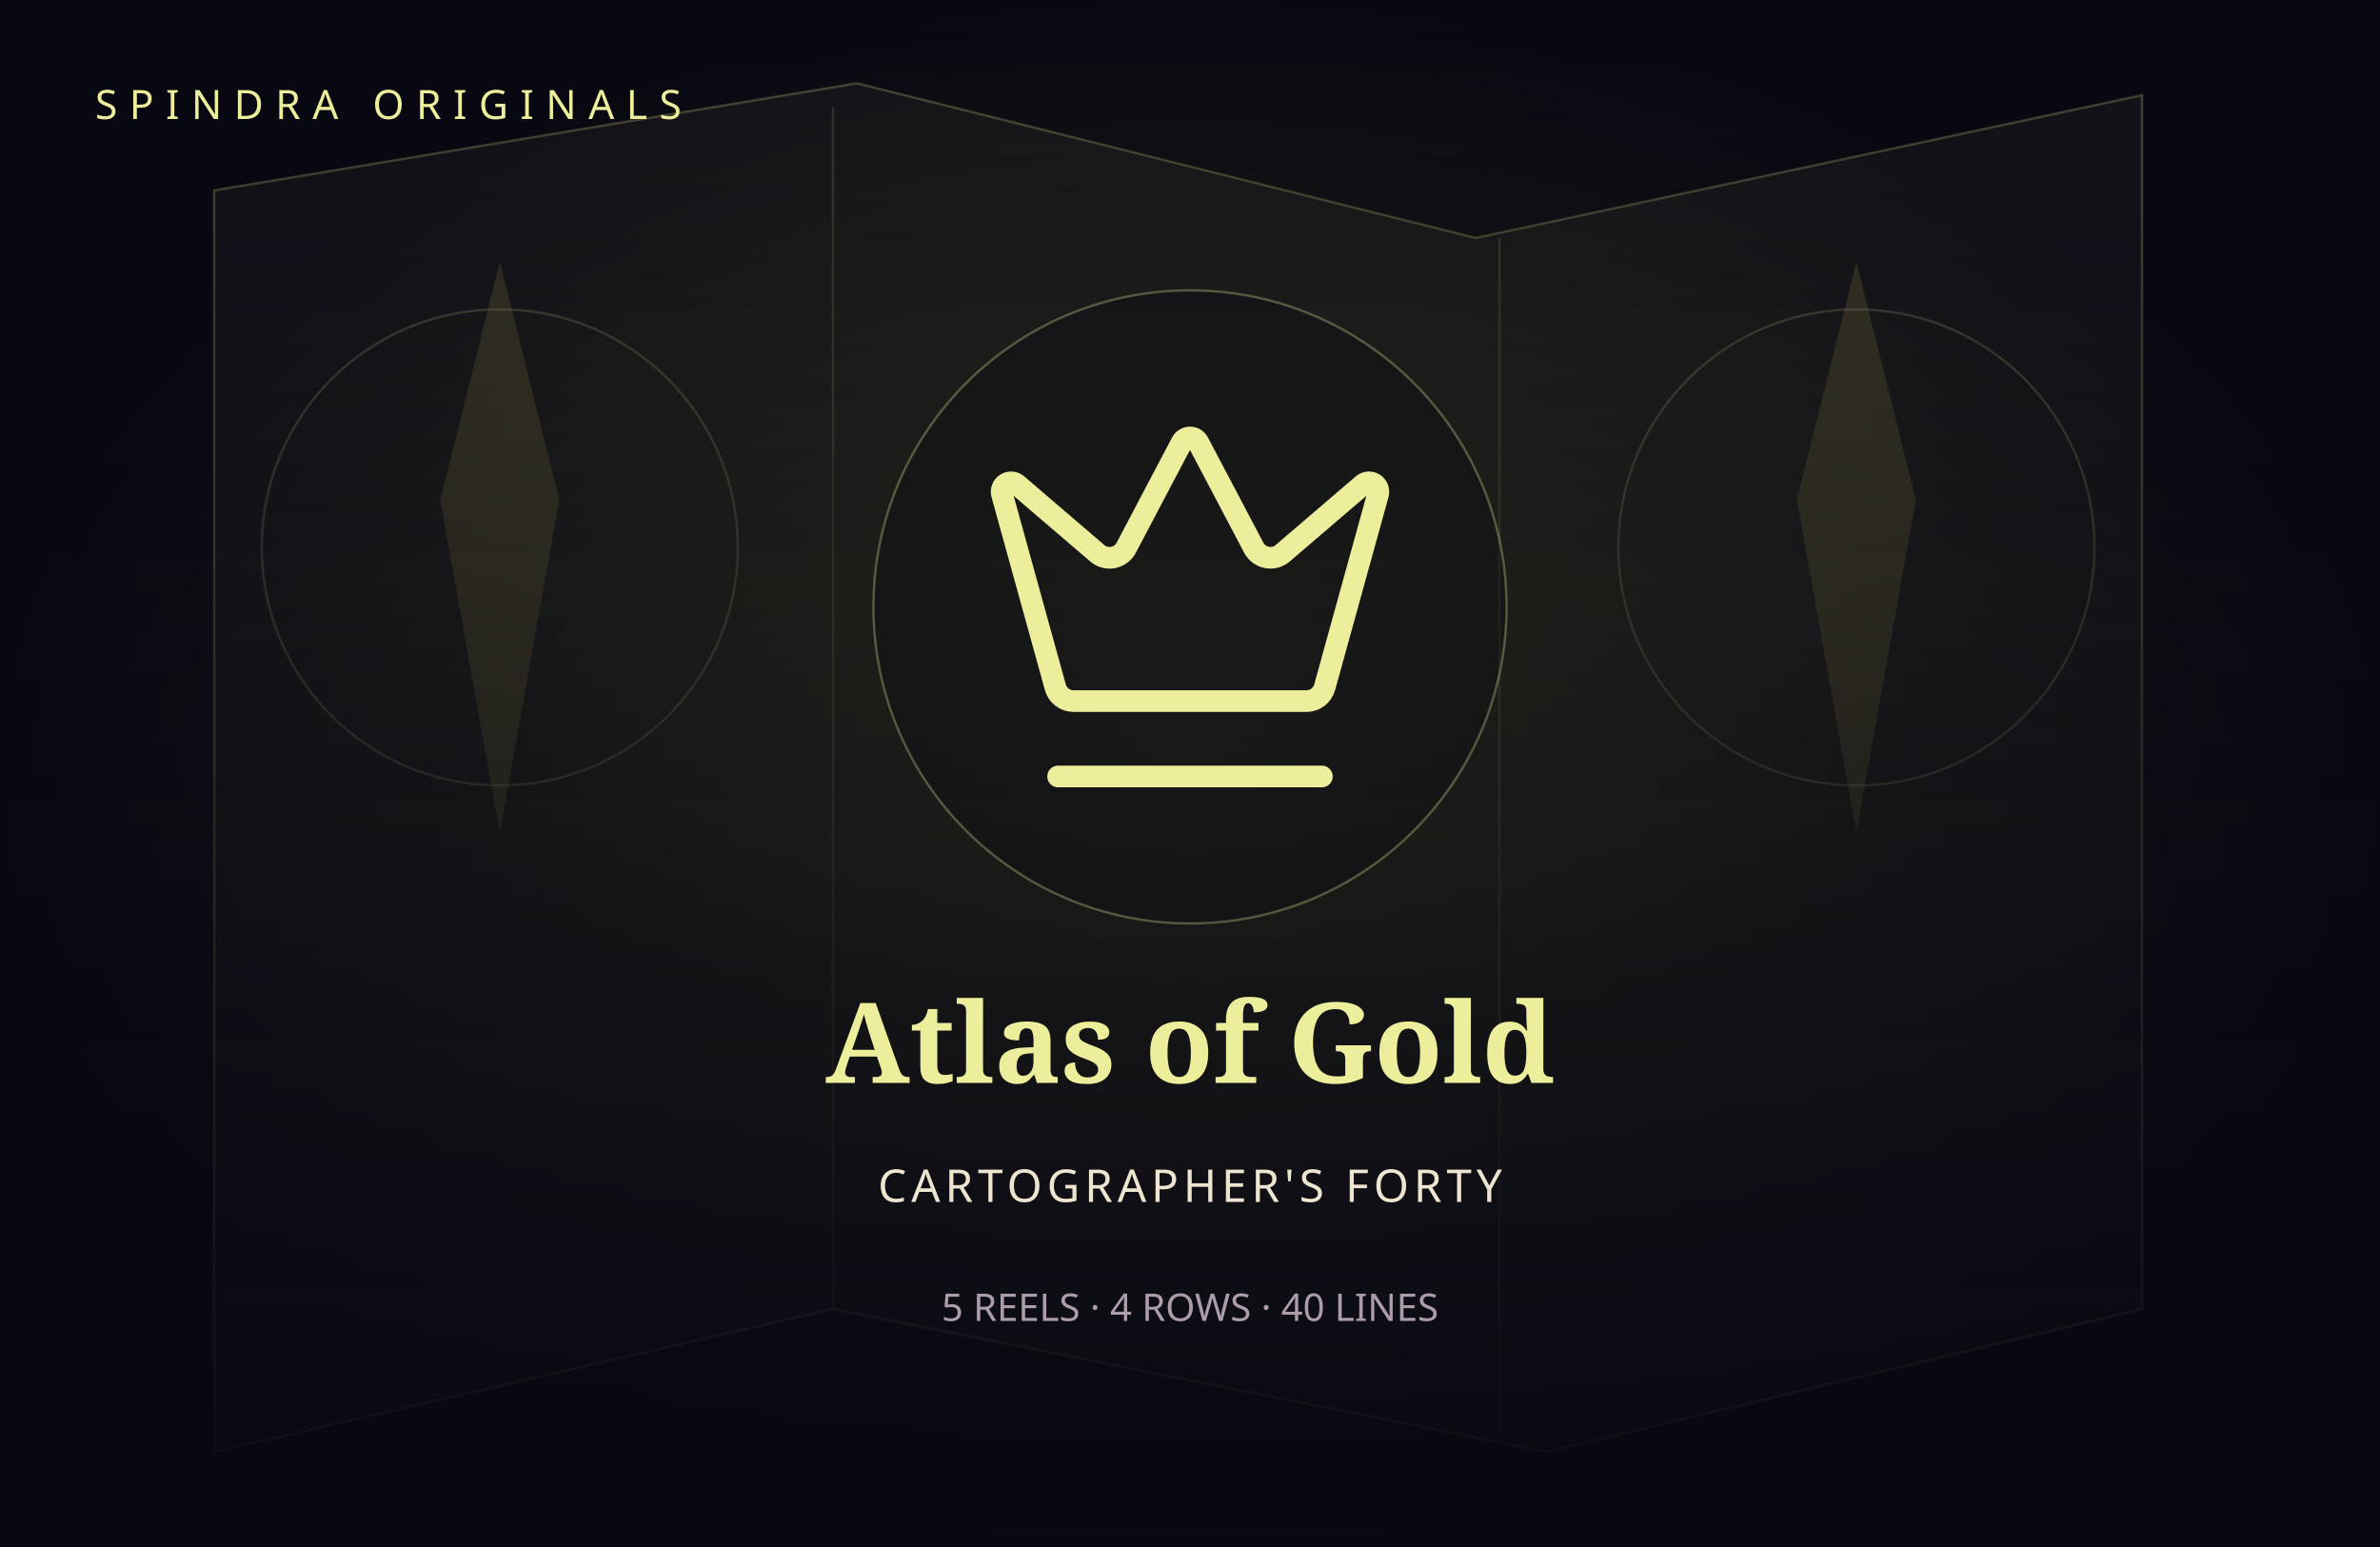
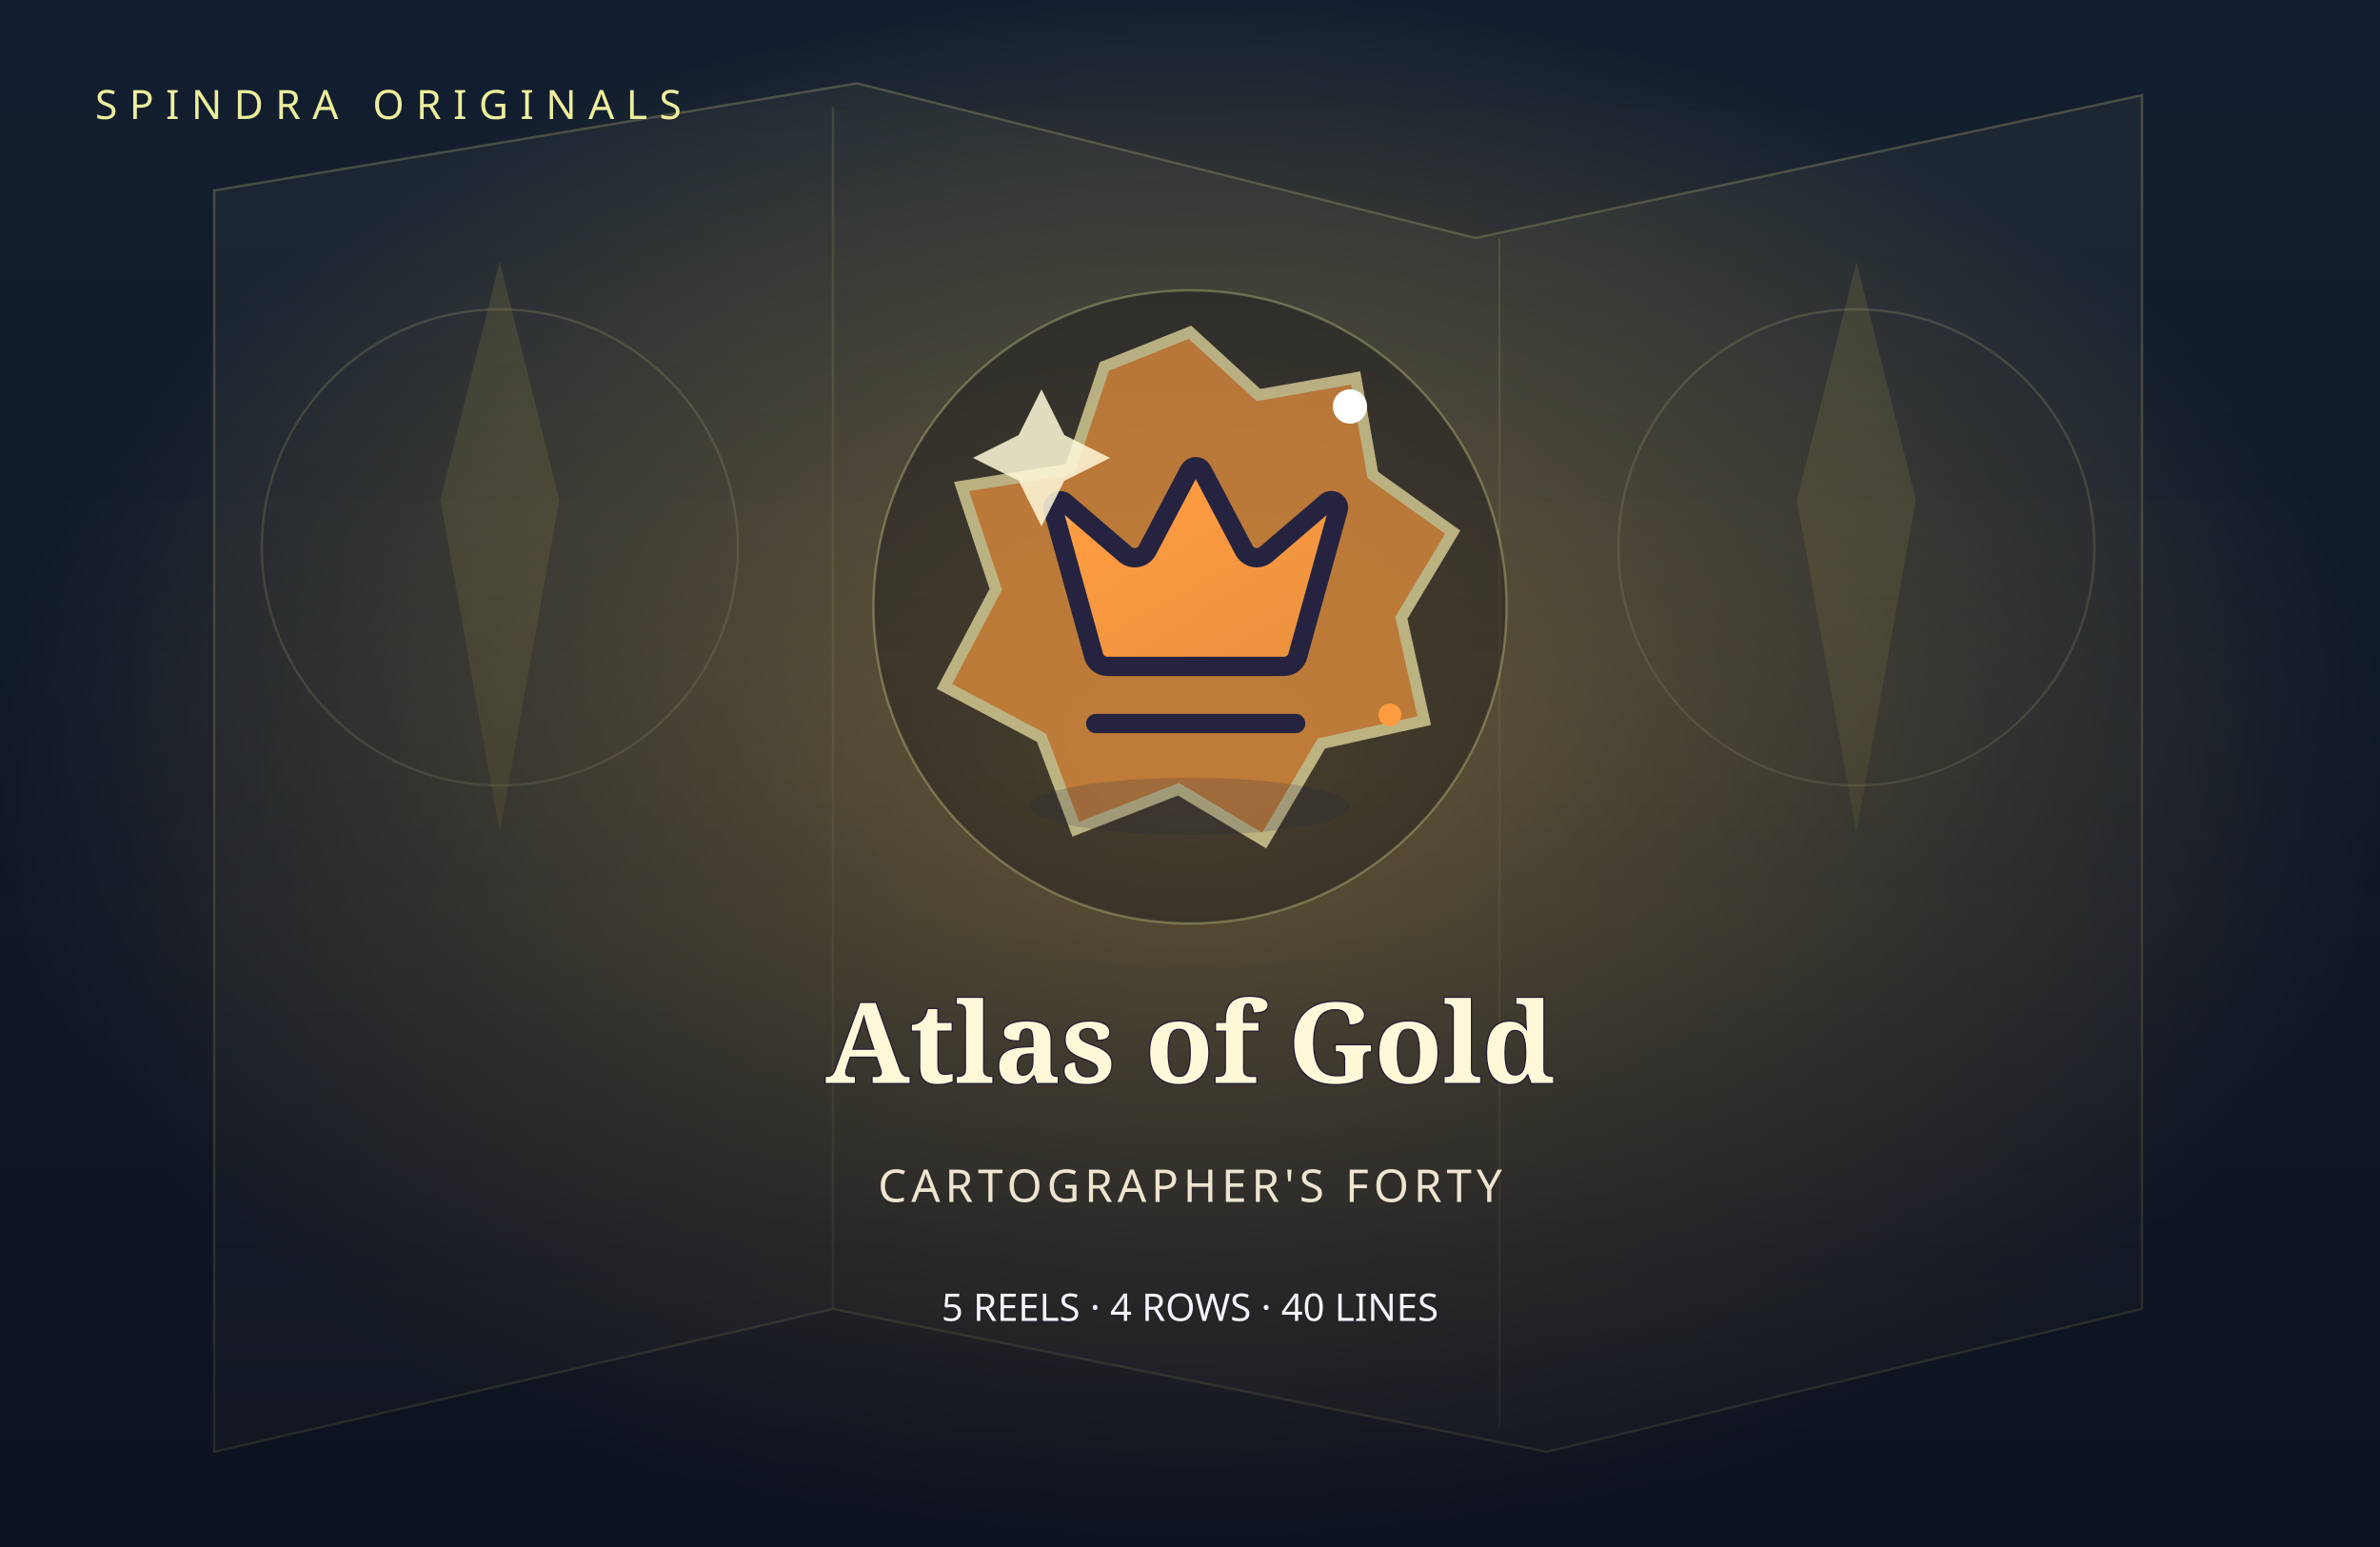
<svg xmlns="http://www.w3.org/2000/svg" width="1000" height="650" viewBox="0 0 1000 650">
  <defs>
    <radialGradient id="bg">
-       <stop stop-color="#30321b" />
-       <stop offset="1" stop-color="#080812" />
+       <stop stop-color="#a68c4e" />
+       <stop offset="1" stop-color="#152336" />
    </radialGradient>
    <linearGradient id="shade" x2="0" y2="1">
      <stop stop-color="#080812" stop-opacity=".15" />
-       <stop offset="1" stop-color="#080812" stop-opacity=".95" />
+       <stop offset="1" stop-color="#080812" stop-opacity=".65" />
    </linearGradient>
  </defs>
  <rect width="1000" height="650" fill="url(#bg)" />
  <svg x="0" y="0" width="1000" height="650" class="slot-scenery scenery-map" viewBox="0 0 1000 650" preserveAspectRatio="xMidYMid slice" aria-hidden="true">
    <path d="M90 80L360 35L620 100L900 40V550L650 610L350 550L90 610Z" fill="#cfc48a11" stroke="#d7ca8155" />
    <path d="M350 45V550M630 100V600" stroke="#d4c48033" />
    <g>
      <circle cx="210" cy="230" r="100" fill="none" stroke="#cfc88e44" />
      <path d="M210 110l25 100l-25 140l-25-140Z" fill="#cfb95c33" />
    </g>
    <g>
      <circle cx="780" cy="230" r="100" fill="none" stroke="#cfc88e44" />
      <path d="M780 110l25 100l-25 140l-25-140Z" fill="#cfb95c33" />
    </g>
  </svg>
  <rect width="1000" height="650" fill="url(#shade)" />
  <circle cx="500" cy="255" r="133" fill="#0a0a1455" stroke="#edee9c" stroke-opacity=".3" />
-   <svg x="405" y="160" width="190" height="190" viewBox="0 0 24 24" fill="none" stroke="#edee9c" stroke-width="1.15" stroke-linecap="round" stroke-linejoin="round" class="lucide lucide-crown">
-     <path d="M11.562 3.266a.5.5 0 0 1 .876 0L15.39 8.87a1 1 0 0 0 1.516.294L21.183 5.5a.5.5 0 0 1 .798.519l-2.834 10.246a1 1 0 0 1-.956.734H5.81a1 1 0 0 1-.957-.734L2.02 6.02a.5.5 0 0 1 .798-.519l4.276 3.664a1 1 0 0 0 1.516-.294z" />
-     <path d="M5 21h14" />
+   <svg x="380" y="130" width="240" height="240" class="symbol-frame" viewBox="0 0 100 100" aria-hidden="true">
+     <defs>
+       <linearGradient id="R0" x1="0" y1="0" x2=".8" y2="1">
+         <stop stop-color="#ffffff" />
+         <stop offset=".22" stop-color="#ff9c41" />
+         <stop offset="1" stop-color="#ff9c41" stop-opacity=".7" />
+       </linearGradient>
+     </defs>
+     <path d="M50 4L62 15L79 12L82 29L96 39L87 54L91 72L73 76L63 93L48 84L30 91L24 75L7 66L16 49L10 31L29 28L35 10Z" fill="#ff9c41" stroke="#fff4b1" stroke-width="2" opacity=".65" />
+     <ellipse cx="50" cy="87" rx="28" ry="5" fill="#172243" opacity=".18" />
+     <svg width="60" height="60" viewBox="0 0 24 24" fill="url(#R0)" stroke="#252340" stroke-width="1.35" stroke-linecap="round" stroke-linejoin="round" class="lucide lucide-crown" x="21" y="20">
+       <path d="M11.562 3.266a.5.5 0 0 1 .876 0L15.39 8.87a1 1 0 0 0 1.516.294L21.183 5.5a.5.5 0 0 1 .798.519l-2.834 10.246a1 1 0 0 1-.956.734H5.81a1 1 0 0 1-.957-.734L2.02 6.02a.5.5 0 0 1 .798-.519l4.276 3.664a1 1 0 0 0 1.516-.294z" />
+       <path d="M5 21h14" />
+     </svg>
+     <path d="M20 22L24 14L28 22L36 26L28 30L24 38L20 30L12 26Z" fill="#fff9d9" opacity=".85" />
+     <circle cx="78" cy="17" r="3" fill="#fff" />
+     <circle cx="85" cy="71" r="2" fill="#ff9c41" />
  </svg>
  <text x="40" y="50" fill="#edee9c" font-size="17" font-family="sans-serif" letter-spacing="5">SPINDRA ORIGINALS</text>
-   <text x="500" y="455" text-anchor="middle" fill="#edee9c" font-size="47" font-family="Georgia,serif" font-weight="bold">Atlas of Gold</text>
+   <text x="500" y="455" text-anchor="middle" fill="#fff8d8" stroke="#201b35" stroke-width="1" paint-order="stroke" font-size="47" font-family="Georgia,serif" font-weight="bold">Atlas of Gold</text>
  <text x="500" y="505" text-anchor="middle" fill="#eee5d0" font-size="19" font-family="sans-serif" letter-spacing="2">CARTOGRAPHER'S FORTY</text>
-   <text x="500" y="555" text-anchor="middle" fill="#ad9dac" font-size="16" font-family="sans-serif">5 REELS · 4 ROWS · 40 LINES</text>
+   <text x="500" y="555" text-anchor="middle" fill="#f2f4ff" font-size="16" font-family="sans-serif">5 REELS · 4 ROWS · 40 LINES</text>
</svg>
